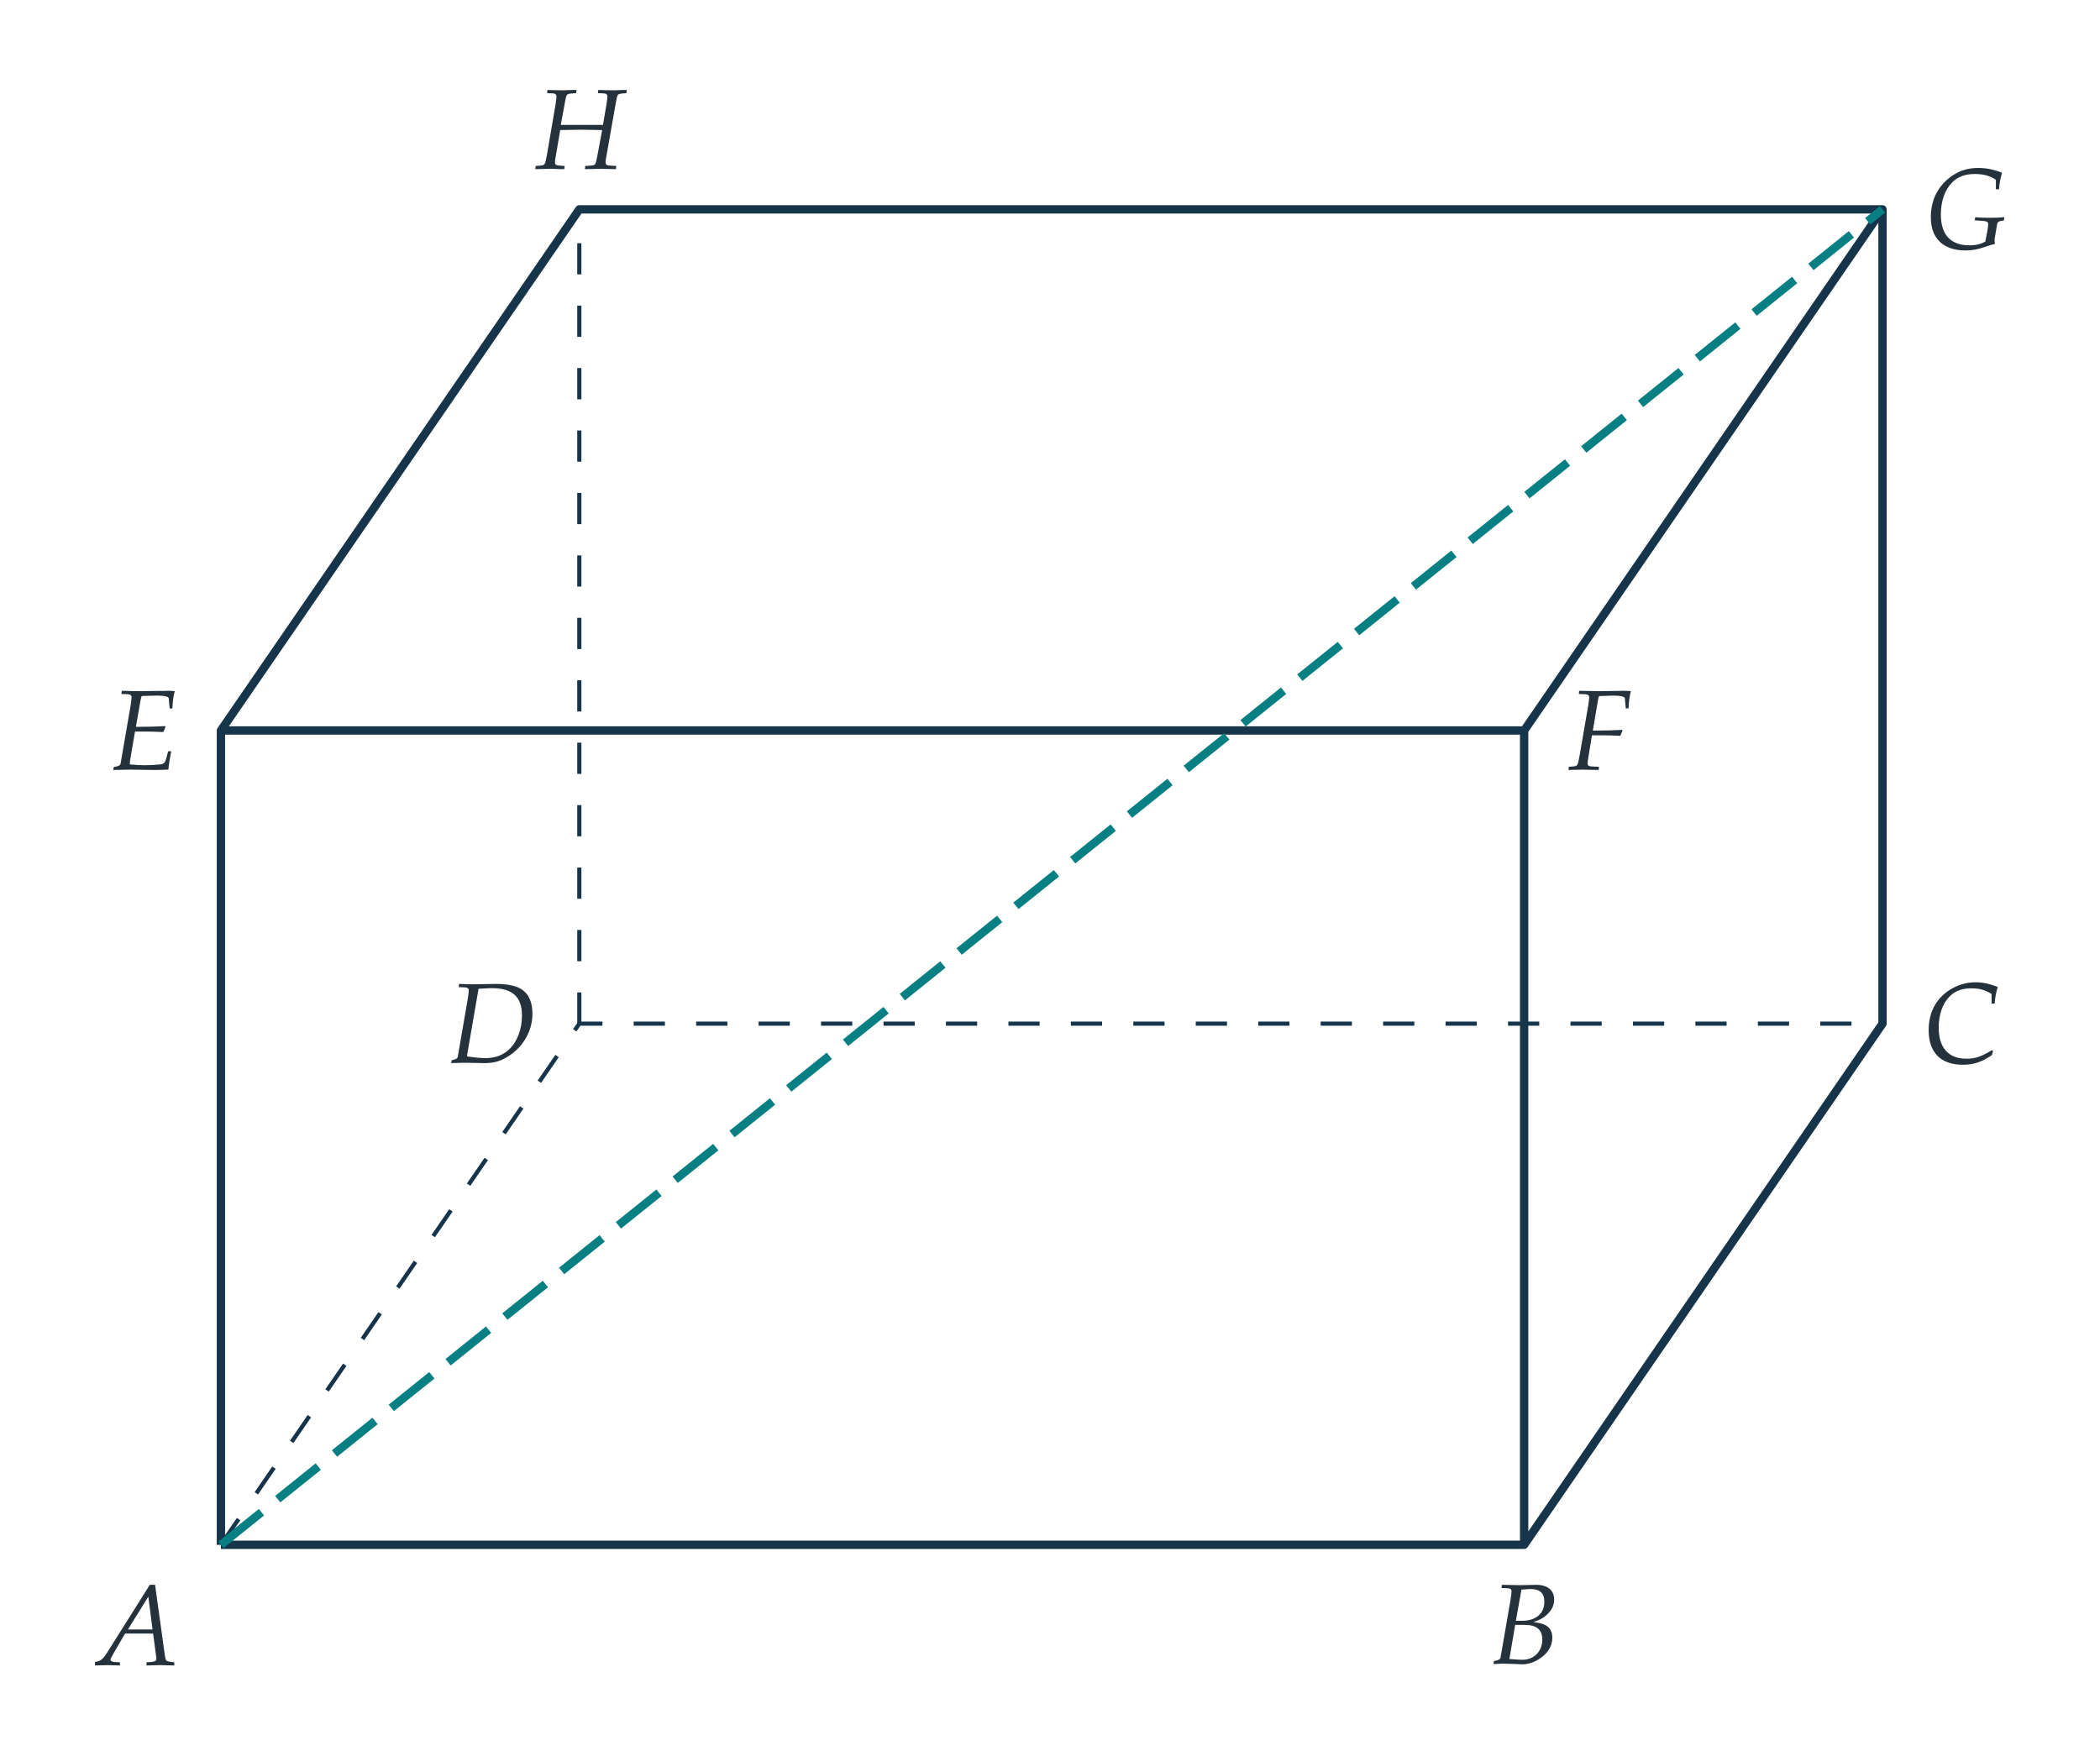
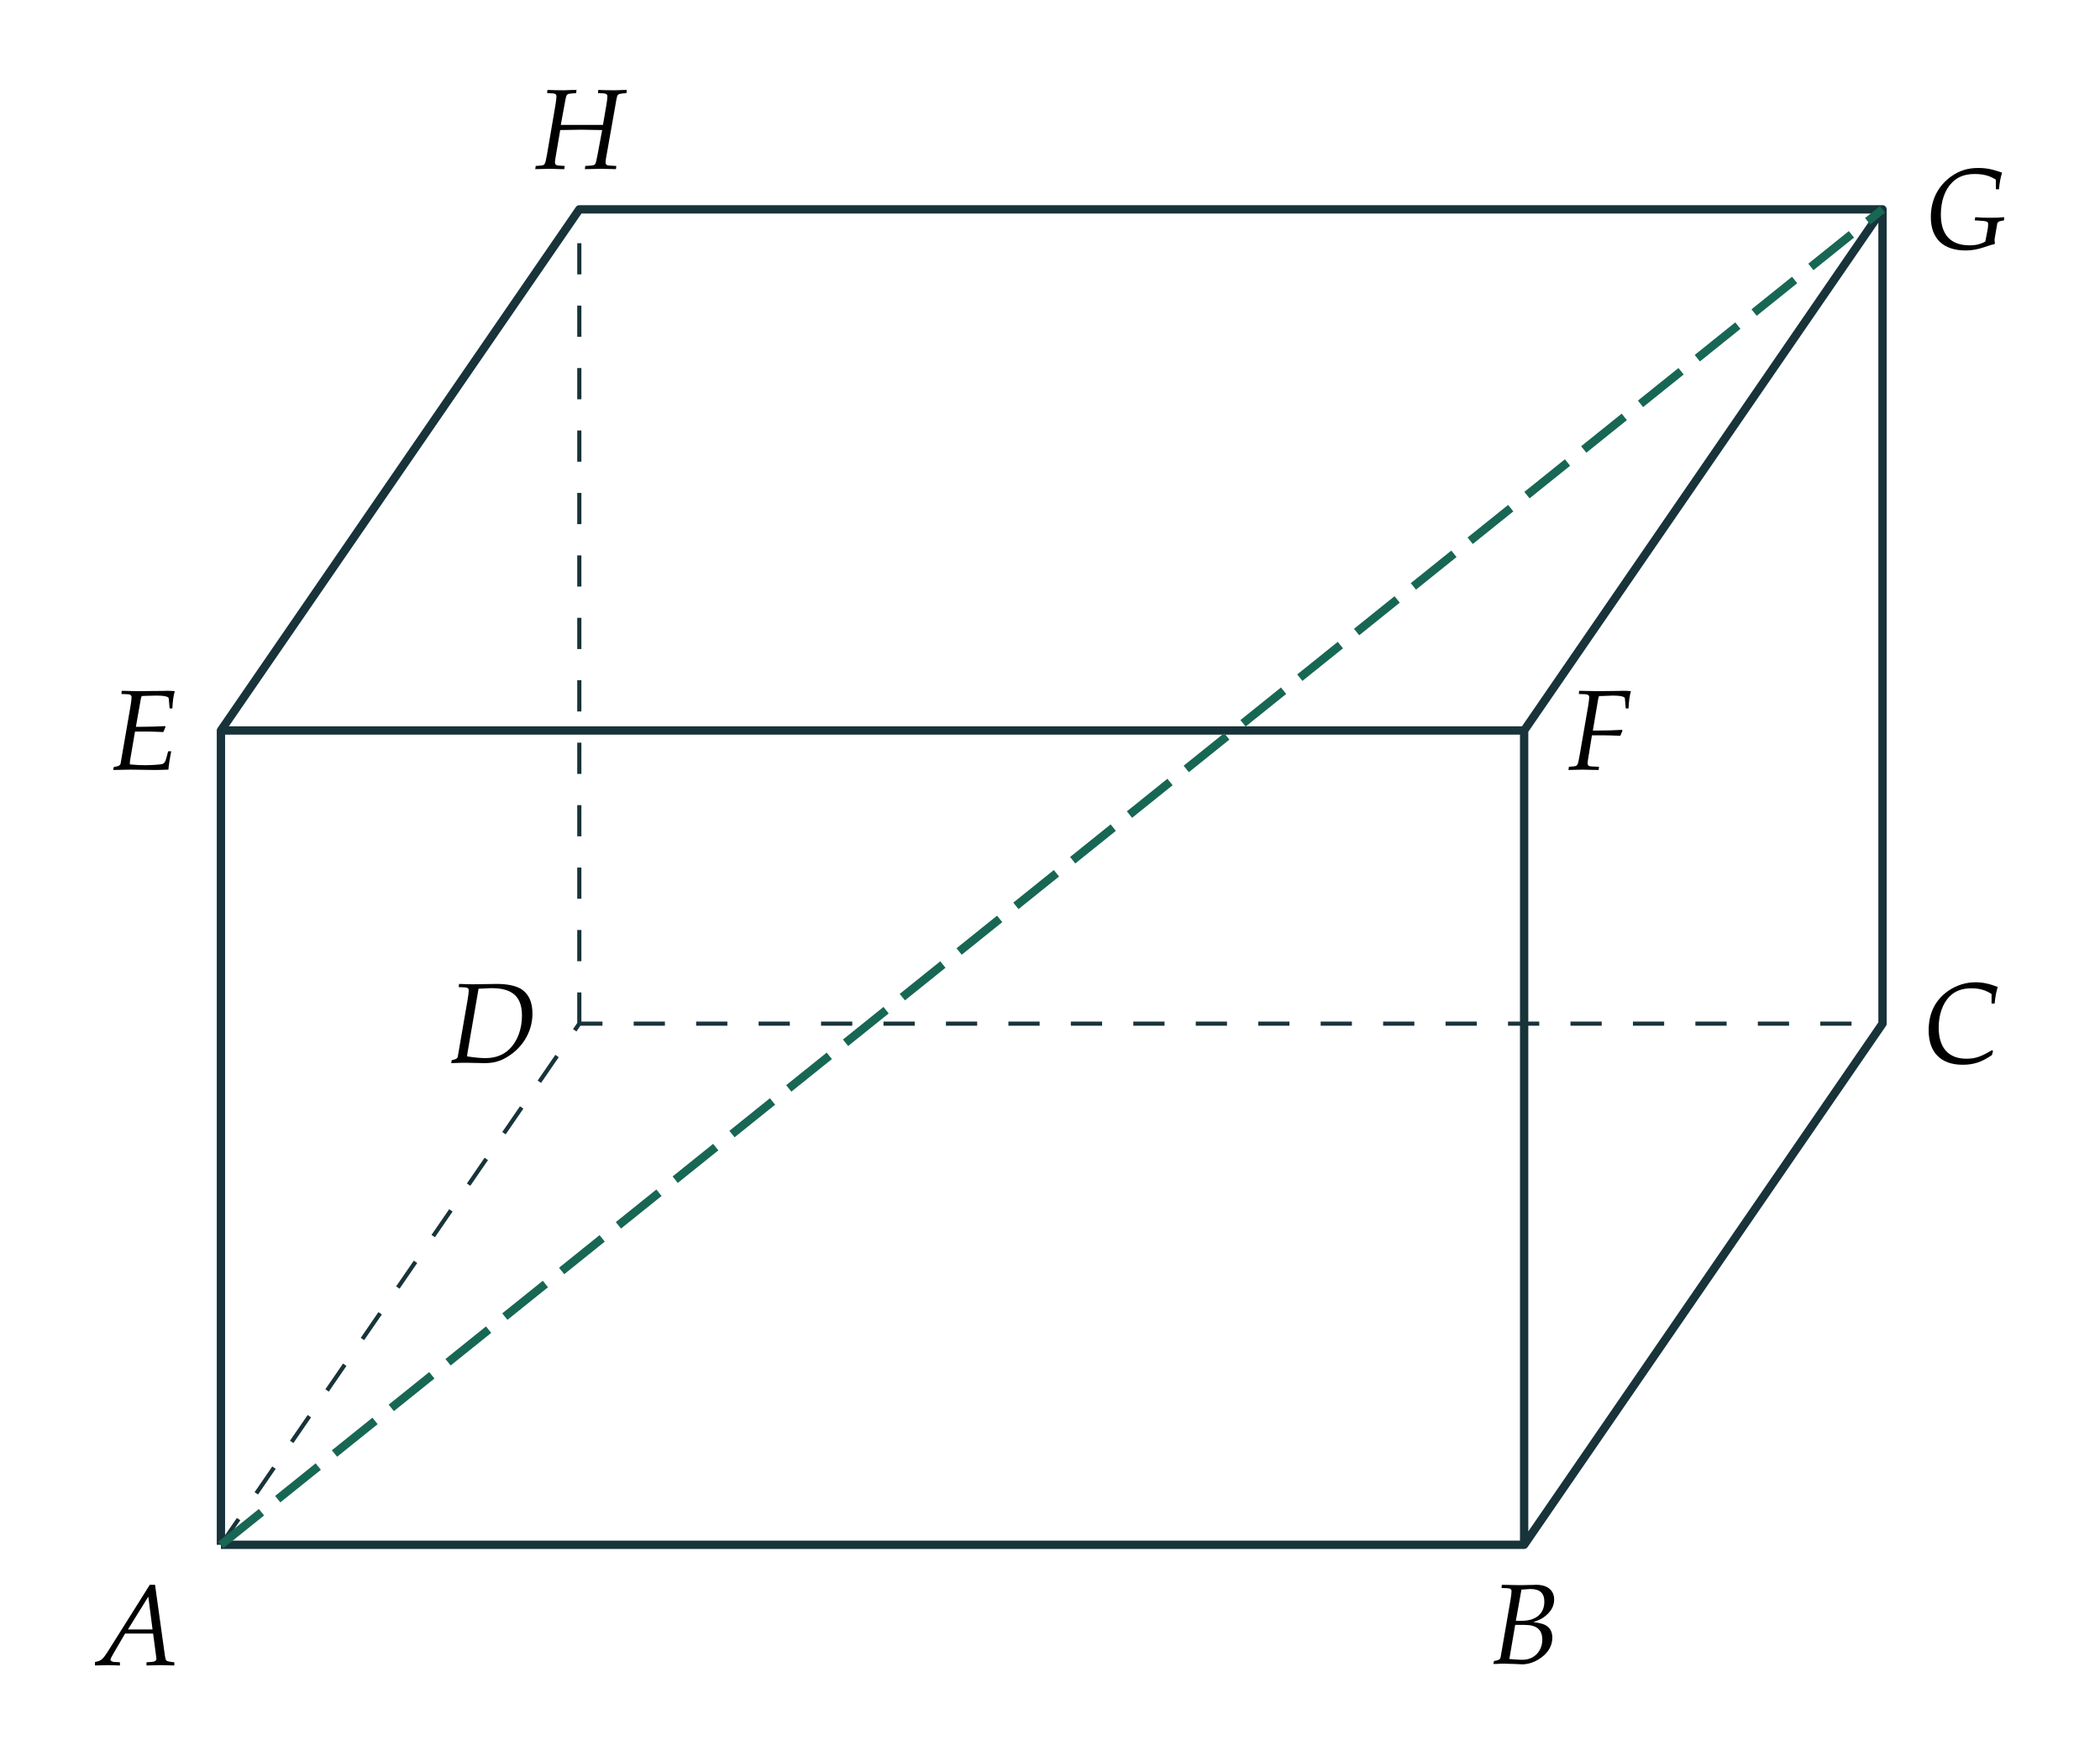
<svg xmlns="http://www.w3.org/2000/svg" xmlns:xlink="http://www.w3.org/1999/xlink" version="1.1" width="201.013" height="168.093" viewBox="0 0 201.013 168.093">
  <defs>
    <path id="font_1_14" d="M.462 .705 .089 .112C.053 .056 .035 .04 .001 .032L-.019 .027V-.003C.073 0 .073 0 .093 0 .112 0 .114 0 .2-.003V.025L.148 .028C.132 .029 .117 .038 .117 .047 .117 .055 .124 .069 .143 .102L.245 .277H.491L.516 .089V.086C.516 .085 .517 .082 .518 .077 .519 .069 .52 .059 .52 .055 .52 .039 .505 .03 .477 .028L.433 .025V-.003C.535 0 .535 0 .555 0 .575 0 .575 0 .677-.003V.025L.651 .028C.604 .035 .603 .035 .595 .08L.508 .705H.462M.449 .601 .486 .313H.27L.449 .601Z" />
    <path id="font_1_1" d="M.097 .664 .15 .662C.174 .661 .185 .653 .185 .635 .185 .621 .181 .589 .176 .559L.089 .055C.085 .037 .073 .03 .031 .023L.026-.003 .063-.002C.09 0 .105 0 .117 0 .128 0 .154-.001 .18-.002L.217-.003 .237-.004C.256-.005 .269-.006 .277-.006 .325-.006 .373 .008 .42 .036 .499 .083 .543 .151 .543 .227 .543 .27 .529 .303 .502 .325 .476 .346 .446 .355 .377 .365 .434 .385 .459 .397 .49 .425 .536 .464 .559 .511 .559 .562 .559 .644 .501 .692 .401 .692 .399 .692 .389 .692 .374 .691L.311 .69C.299 .689 .263 .689 .251 .689 .232 .689 .201 .69 .152 .691L.1 .692 .097 .664M.217 .34H.302C.405 .34 .455 .298 .455 .211 .455 .108 .382 .034 .282 .034 .262 .034 .233 .035 .2 .038 .194 .039 .182 .04 .166 .041L.217 .34M.272 .65C.283 .65 .285 .651 .306 .652 .327 .654 .34 .655 .352 .655 .433 .655 .473 .619 .473 .544 .473 .439 .399 .376 .275 .376H.223L.272 .65Z" />
    <path id="font_1_2" d="M.597 .519H.624C.629 .576 .637 .619 .651 .665 .575 .694 .518 .706 .456 .706 .374 .706 .292 .681 .222 .634 .105 .555 .045 .437 .045 .284 .045 .09 .152-.018 .343-.018 .439-.018 .51 .005 .6 .067L.61 .103 .6 .11C.506 .053 .454 .035 .376 .035 .219 .035 .133 .131 .133 .309 .133 .42 .167 .519 .228 .581 .275 .629 .339 .653 .418 .653 .489 .653 .541 .639 .597 .603V.519Z" />
    <path id="font_1_3" d="M.033 .023 .028-.003 .121 0H.144 .176C.195 0 .227-.001 .27-.002 .29-.003 .305-.003 .316-.003 .388-.003 .437 .008 .489 .034 .645 .114 .741 .265 .741 .431 .741 .529 .711 .599 .65 .642 .604 .675 .519 .693 .424 .692L.22 .689H.21C.201 .689 .198 .689 .097 .692L.094 .664 .147 .662C.171 .661 .182 .653 .182 .635 .182 .621 .178 .589 .173 .559L.086 .055C.083 .039 .072 .031 .041 .025L.033 .023M.268 .65C.283 .65 .288 .651 .315 .652 .346 .654 .366 .655 .384 .655 .566 .655 .649 .579 .649 .415 .649 .298 .611 .193 .543 .124 .489 .069 .416 .041 .329 .041 .285 .041 .236 .046 .168 .056 .168 .068 .169 .075 .172 .093L.268 .65Z" />
    <path id="font_1_4" d="M.221 .334H.338C.365 .334 .396 .333 .444 .331L.47 .33 .489 .375 .485 .382C.404 .378 .344 .376 .266 .376H.229L.271 .614C.274 .63 .276 .638 .28 .646L.327 .648C.359 .649 .391 .65 .413 .65 .475 .65 .516 .641 .517 .626L.525 .537H.549C.552 .601 .559 .651 .57 .689 .549 .691 .519 .692 .501 .692 .498 .692 .487 .692 .463 .691L.343 .69C.334 .689 .275 .689 .265 .689 .228 .689 .201 .689 .15 .691L.105 .692 .102 .664 .156 .662C.18 .661 .191 .653 .191 .635 .191 .621 .187 .589 .182 .559L.095 .055C.091 .037 .079 .03 .035 .023L.03-.003 .071-.002C.102-.001 .164 0 .184 0L.399-.003H.409C.423-.003 .448-.002 .481-.001L.514 0 .518 .036C.52 .056 .525 .086 .534 .135L.539 .161H.512L.496 .101C.486 .065 .477 .053 .455 .048 .435 .044 .362 .039 .308 .039 .267 .039 .245 .04 .176 .046V.05C.176 .064 .177 .072 .178 .081L.221 .334Z" />
    <path id="font_1_5" d="M.286 .646 .392 .65C.454 .65 .494 .641 .495 .626L.503 .537H.527C.53 .6 .537 .651 .548 .689 .526 .691 .498 .692 .481 .692L.44 .691 .275 .689H.246C.221 .689 .181 .69 .143 .691L.094 .692 .091 .664 .147 .662C.171 .661 .182 .652 .182 .635 .182 .621 .178 .589 .173 .559L.098 .125C.081 .033 .081 .032 .04 .028L.004 .025 0-.003 .034-.002C.074-.001 .106 0 .127 0 .145 0 .174-.001 .213-.002L.265-.003 .268 .025 .204 .028C.177 .029 .168 .037 .168 .057 .168 .063 .169 .074 .17 .078L.206 .301H.323C.35 .301 .381 .3 .429 .298L.455 .297 .474 .342 .47 .349C.389 .345 .329 .343 .251 .343H.214L.26 .614C.263 .63 .264 .635 .269 .646L.286 .646Z" />
    <path id="font_1_6" d="M.528 .06C.483 .036 .444 .027 .39 .027 .224 .027 .138 .12 .138 .297 .138 .414 .173 .515 .237 .579 .286 .629 .351 .653 .434 .653 .511 .653 .565 .639 .621 .603V.519H.648C.653 .576 .661 .619 .675 .665 .592 .695 .535 .706 .466 .706 .374 .706 .301 .683 .229 .632 .112 .548 .05 .424 .05 .274 .05 .087 .159-.018 .355-.018 .409-.018 .461-.009 .522 .012L.552 .022C.578 .031 .595 .035 .608 .037L.612 .044C.61 .058 .609 .066 .609 .073 .609 .076 .609 .08 .61 .084L.633 .219C.635 .228 .647 .238 .66 .24L.692 .246 .694 .274C.655 .27 .62 .269 .569 .269 .518 .269 .482 .27 .44 .274L.435 .246 .469 .244C.544 .24 .553 .236 .553 .212 .553 .197 .551 .177 .546 .153L.528 .06Z" />
    <path id="font_1_7" d="M.221 .385 .263 .613C.27 .652 .277 .658 .314 .661L.356 .664 .359 .692H.335L.245 .689C.229 .689 .211 .689 .168 .69L.104 .692 .101 .664 .148 .662C.172 .661 .183 .653 .183 .635 .183 .621 .179 .59 .174 .559L.1 .125C.083 .033 .082 .032 .042 .028L.001 .025-.003-.003 .039-.002C.087-.001 .11 0 .129 0L.226-.003H.252L.255 .025 .206 .028C.179 .03 .17 .037 .17 .058 .17 .067 .171 .074 .174 .093L.216 .34 .277 .341C.339 .342 .381 .343 .4 .343 .419 .343 .46 .342 .523 .341L.584 .34 .544 .125C.535 .076 .528 .048 .523 .042 .519 .034 .508 .03 .486 .028L.436 .025 .432-.003 .488-.002C.532-.001 .562 0 .573 0 .589 0 .62-.001 .663-.002L.705-.003 .708 .025 .65 .028C.624 .029 .614 .037 .614 .058 .614 .067 .615 .076 .618 .093L.71 .613C.717 .652 .723 .657 .761 .661L.797 .664 .8 .692H.784L.693 .689C.678 .689 .657 .689 .613 .69L.55 .692 .547 .664 .595 .662C.619 .661 .63 .653 .63 .635 .63 .621 .626 .589 .621 .559L.591 .385H.221Z" />
  </defs>
-   <path transform="matrix(1,0,0,-1,21.147,147.906)" stroke-width=".797" stroke-linecap="butt" stroke-linejoin="round" fill="none" stroke="#17354a" d="M0 0H124.744L159.048 49.898V127.862H34.305L0 77.965V0M0 77.965H124.744L159.048 127.862M124.744 0V77.965" />
-   <path transform="matrix(1,0,0,-1,21.147,147.906)" stroke-width=".399" stroke-linecap="butt" stroke-dasharray="2.989,2.989" stroke-linejoin="round" fill="none" stroke="#17354a" d="M0 0 34.305 49.898H159.048M34.305 49.898V127.862" />
-   <path transform="matrix(1,0,0,-1,21.147,147.906)" stroke-width=".797" stroke-linecap="butt" stroke-dasharray="4.981,1.993" stroke-linejoin="round" fill="none" stroke="#087f83" d="M0 0 159.048 127.862" />
-   <use data-text="A" xlink:href="#font_1_14" transform="matrix(10.9091,0,0,-10.9091,9.299,159.427)" fill="#25323b" />
-   <use data-text="B" xlink:href="#font_1_1" transform="matrix(10.9091,0,0,-10.9091,142.666,159.285)" fill="#25323b" />
-   <use data-text="C" xlink:href="#font_1_2" transform="matrix(10.9091,0,0,-10.9091,184.121,101.748)" fill="#25323b" />
-   <use data-text="D" xlink:href="#font_1_3" transform="matrix(10.9091,0,0,-10.9091,42.883,101.756)" fill="#25323b" />
-   <use data-text="E" xlink:href="#font_1_4" transform="matrix(10.9091,0,0,-10.9091,10.51,73.689)" fill="#25323b" />
-   <use data-text="F" xlink:href="#font_1_5" transform="matrix(10.9091,0,0,-10.9091,150.133,73.689)" fill="#25323b" />
-   <use data-text="G" xlink:href="#font_1_6" transform="matrix(10.9091,0,0,-10.9091,184.274,23.78401)" fill="#25323b" />
-   <use data-text="H" xlink:href="#font_1_7" transform="matrix(10.9091,0,0,-10.9091,51.268,16.16101)" fill="#25323b" />
+   <path transform="matrix(1,0,0,-1,21.147,147.906)" stroke-width=".797" stroke-linecap="butt" stroke-linejoin="round" fill="none" stroke="#18333a" d="M0 0H124.744L159.048 49.898V127.862H34.305L0 77.965V0M0 77.965H124.744L159.048 127.862M124.744 0V77.965" />
+   <path transform="matrix(1,0,0,-1,21.147,147.906)" stroke-width=".399" stroke-linecap="butt" stroke-dasharray="2.989,2.989" stroke-linejoin="round" fill="none" stroke="#18333a" d="M0 0 34.305 49.898H159.048M34.305 49.898V127.862" />
+   <path transform="matrix(1,0,0,-1,21.147,147.906)" stroke-width=".797" stroke-linecap="butt" stroke-dasharray="4.981,1.993" stroke-linejoin="round" fill="none" stroke="#176754" d="M0 0 159.048 127.862" />
+   <use data-text="A" xlink:href="#font_1_14" transform="matrix(10.9091,0,0,-10.9091,9.299,159.427)" />
+   <use data-text="B" xlink:href="#font_1_1" transform="matrix(10.9091,0,0,-10.9091,142.666,159.285)" />
+   <use data-text="C" xlink:href="#font_1_2" transform="matrix(10.9091,0,0,-10.9091,184.121,101.748)" />
+   <use data-text="D" xlink:href="#font_1_3" transform="matrix(10.9091,0,0,-10.9091,42.883,101.756)" />
+   <use data-text="E" xlink:href="#font_1_4" transform="matrix(10.9091,0,0,-10.9091,10.51,73.689)" />
+   <use data-text="F" xlink:href="#font_1_5" transform="matrix(10.9091,0,0,-10.9091,150.133,73.689)" />
+   <use data-text="G" xlink:href="#font_1_6" transform="matrix(10.9091,0,0,-10.9091,184.274,23.78401)" />
+   <use data-text="H" xlink:href="#font_1_7" transform="matrix(10.9091,0,0,-10.9091,51.268,16.16101)" />
</svg>
